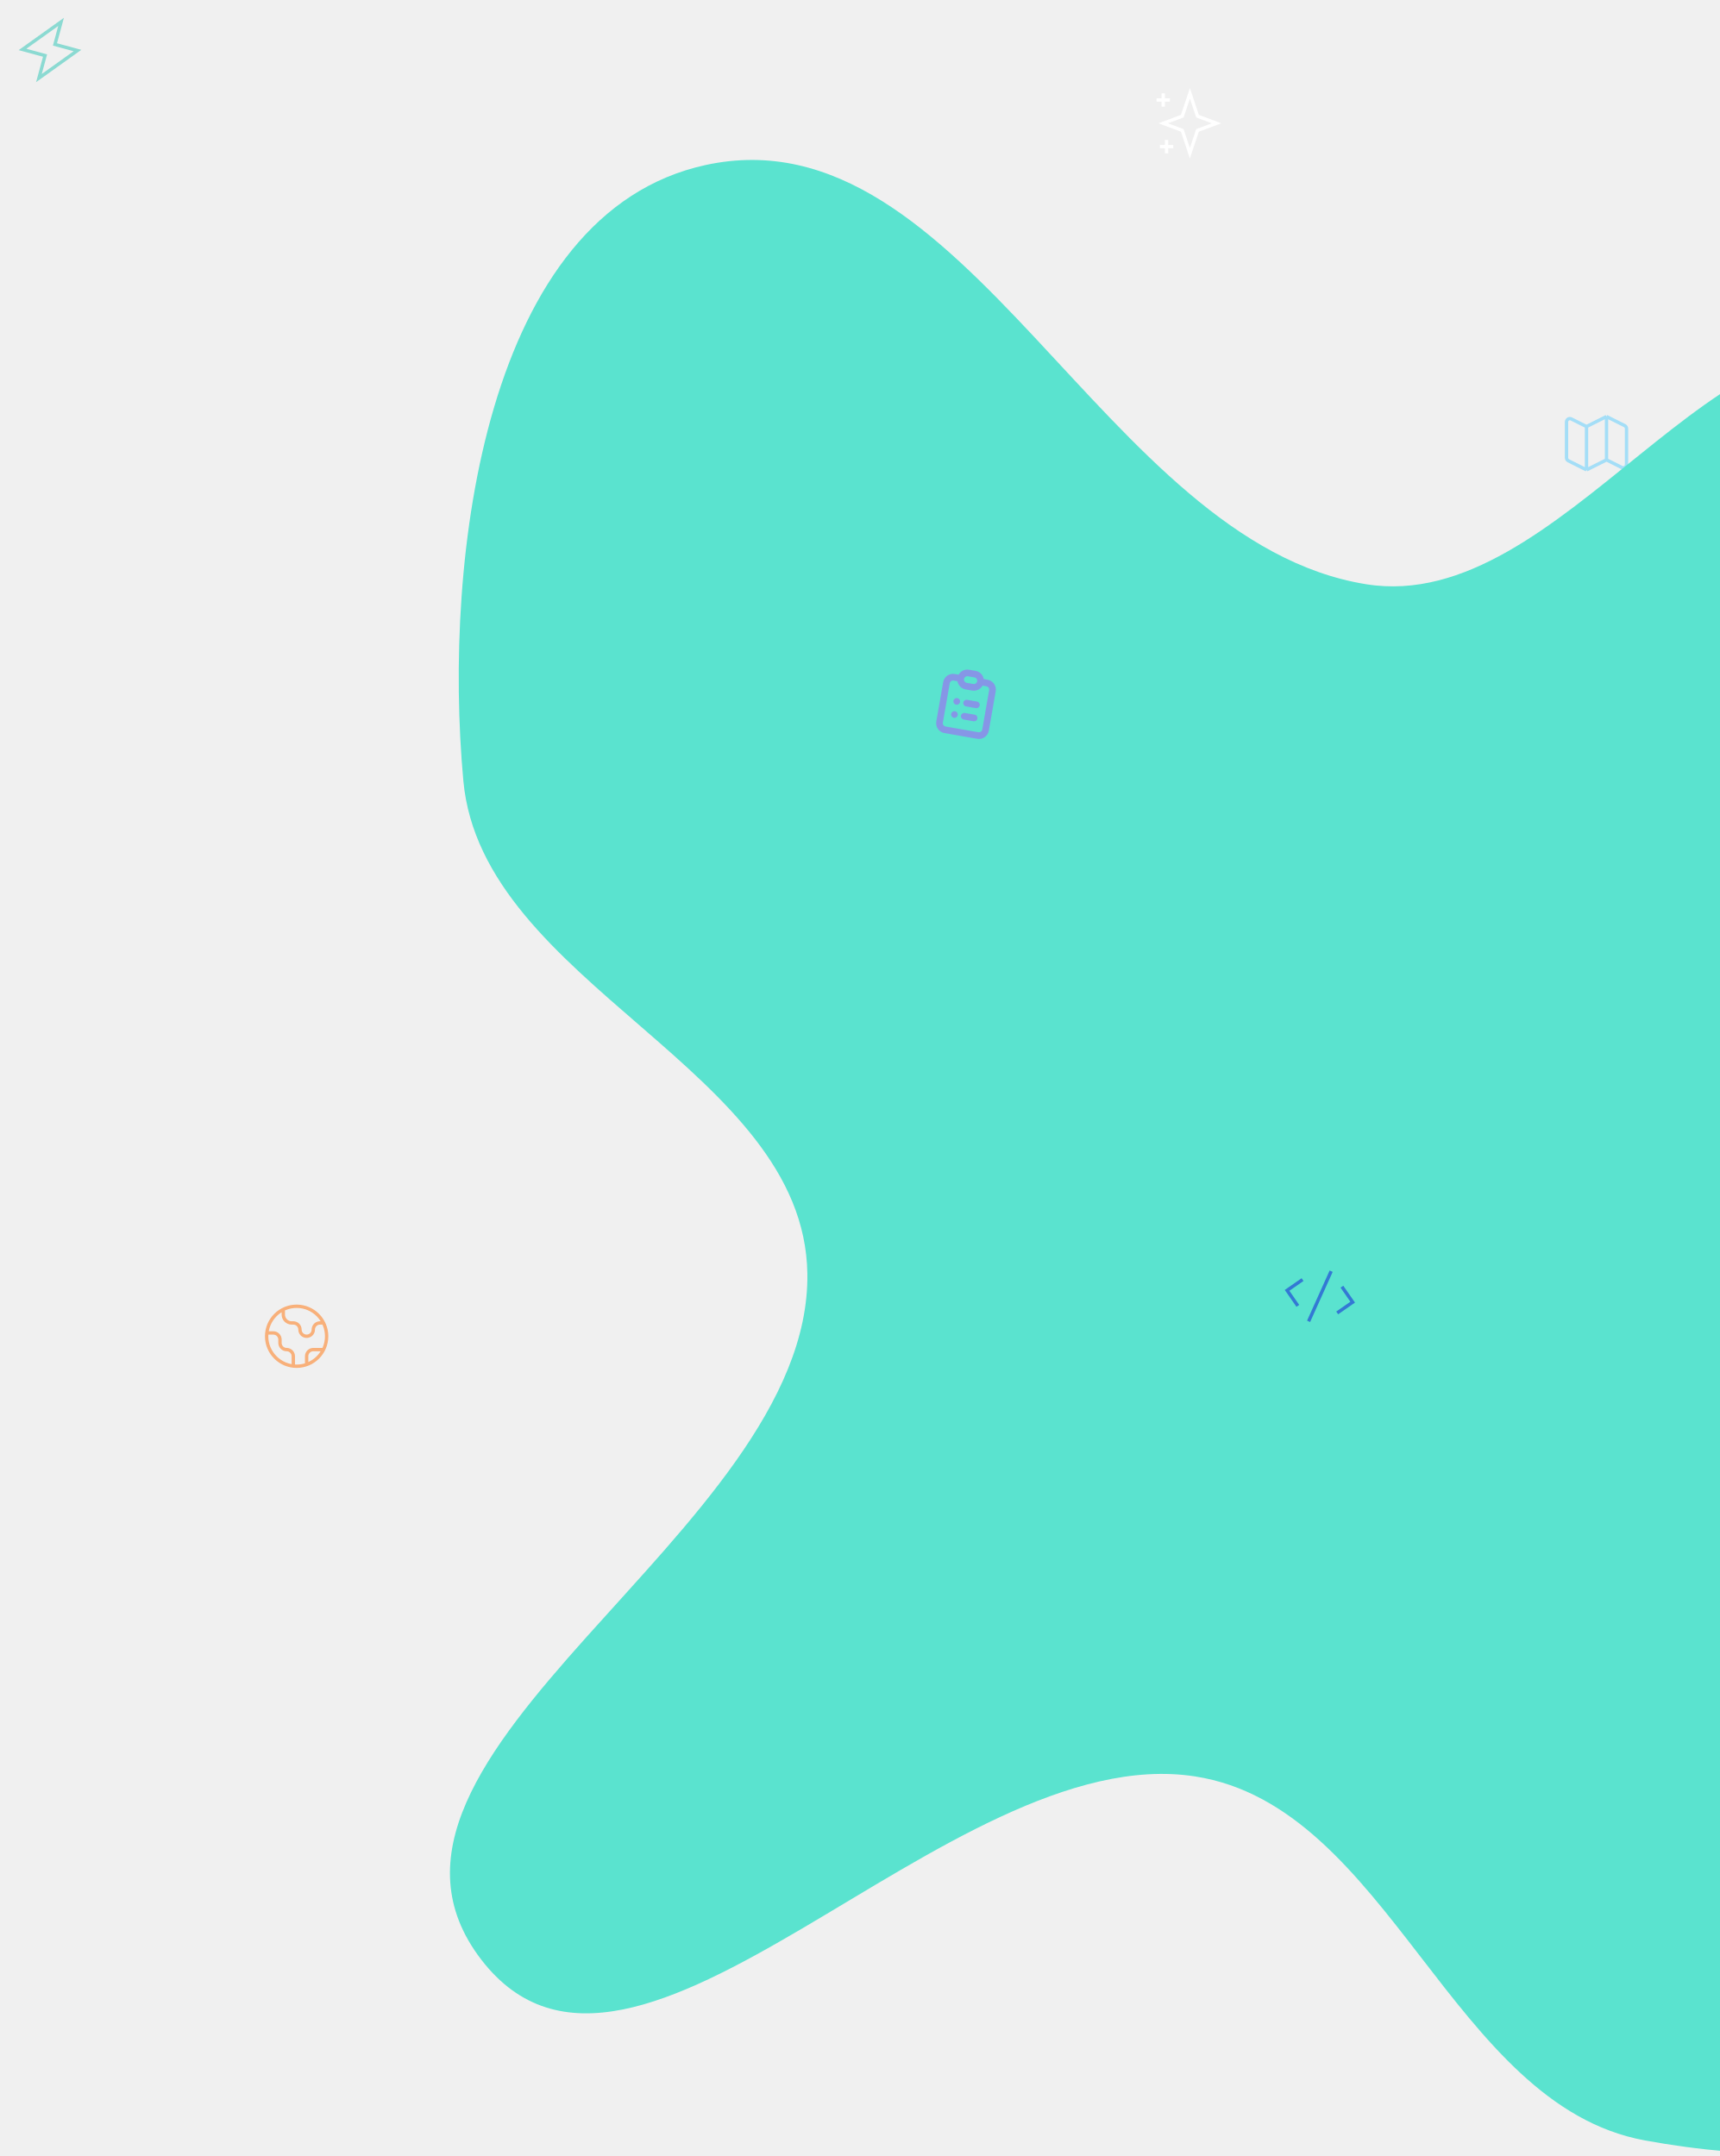
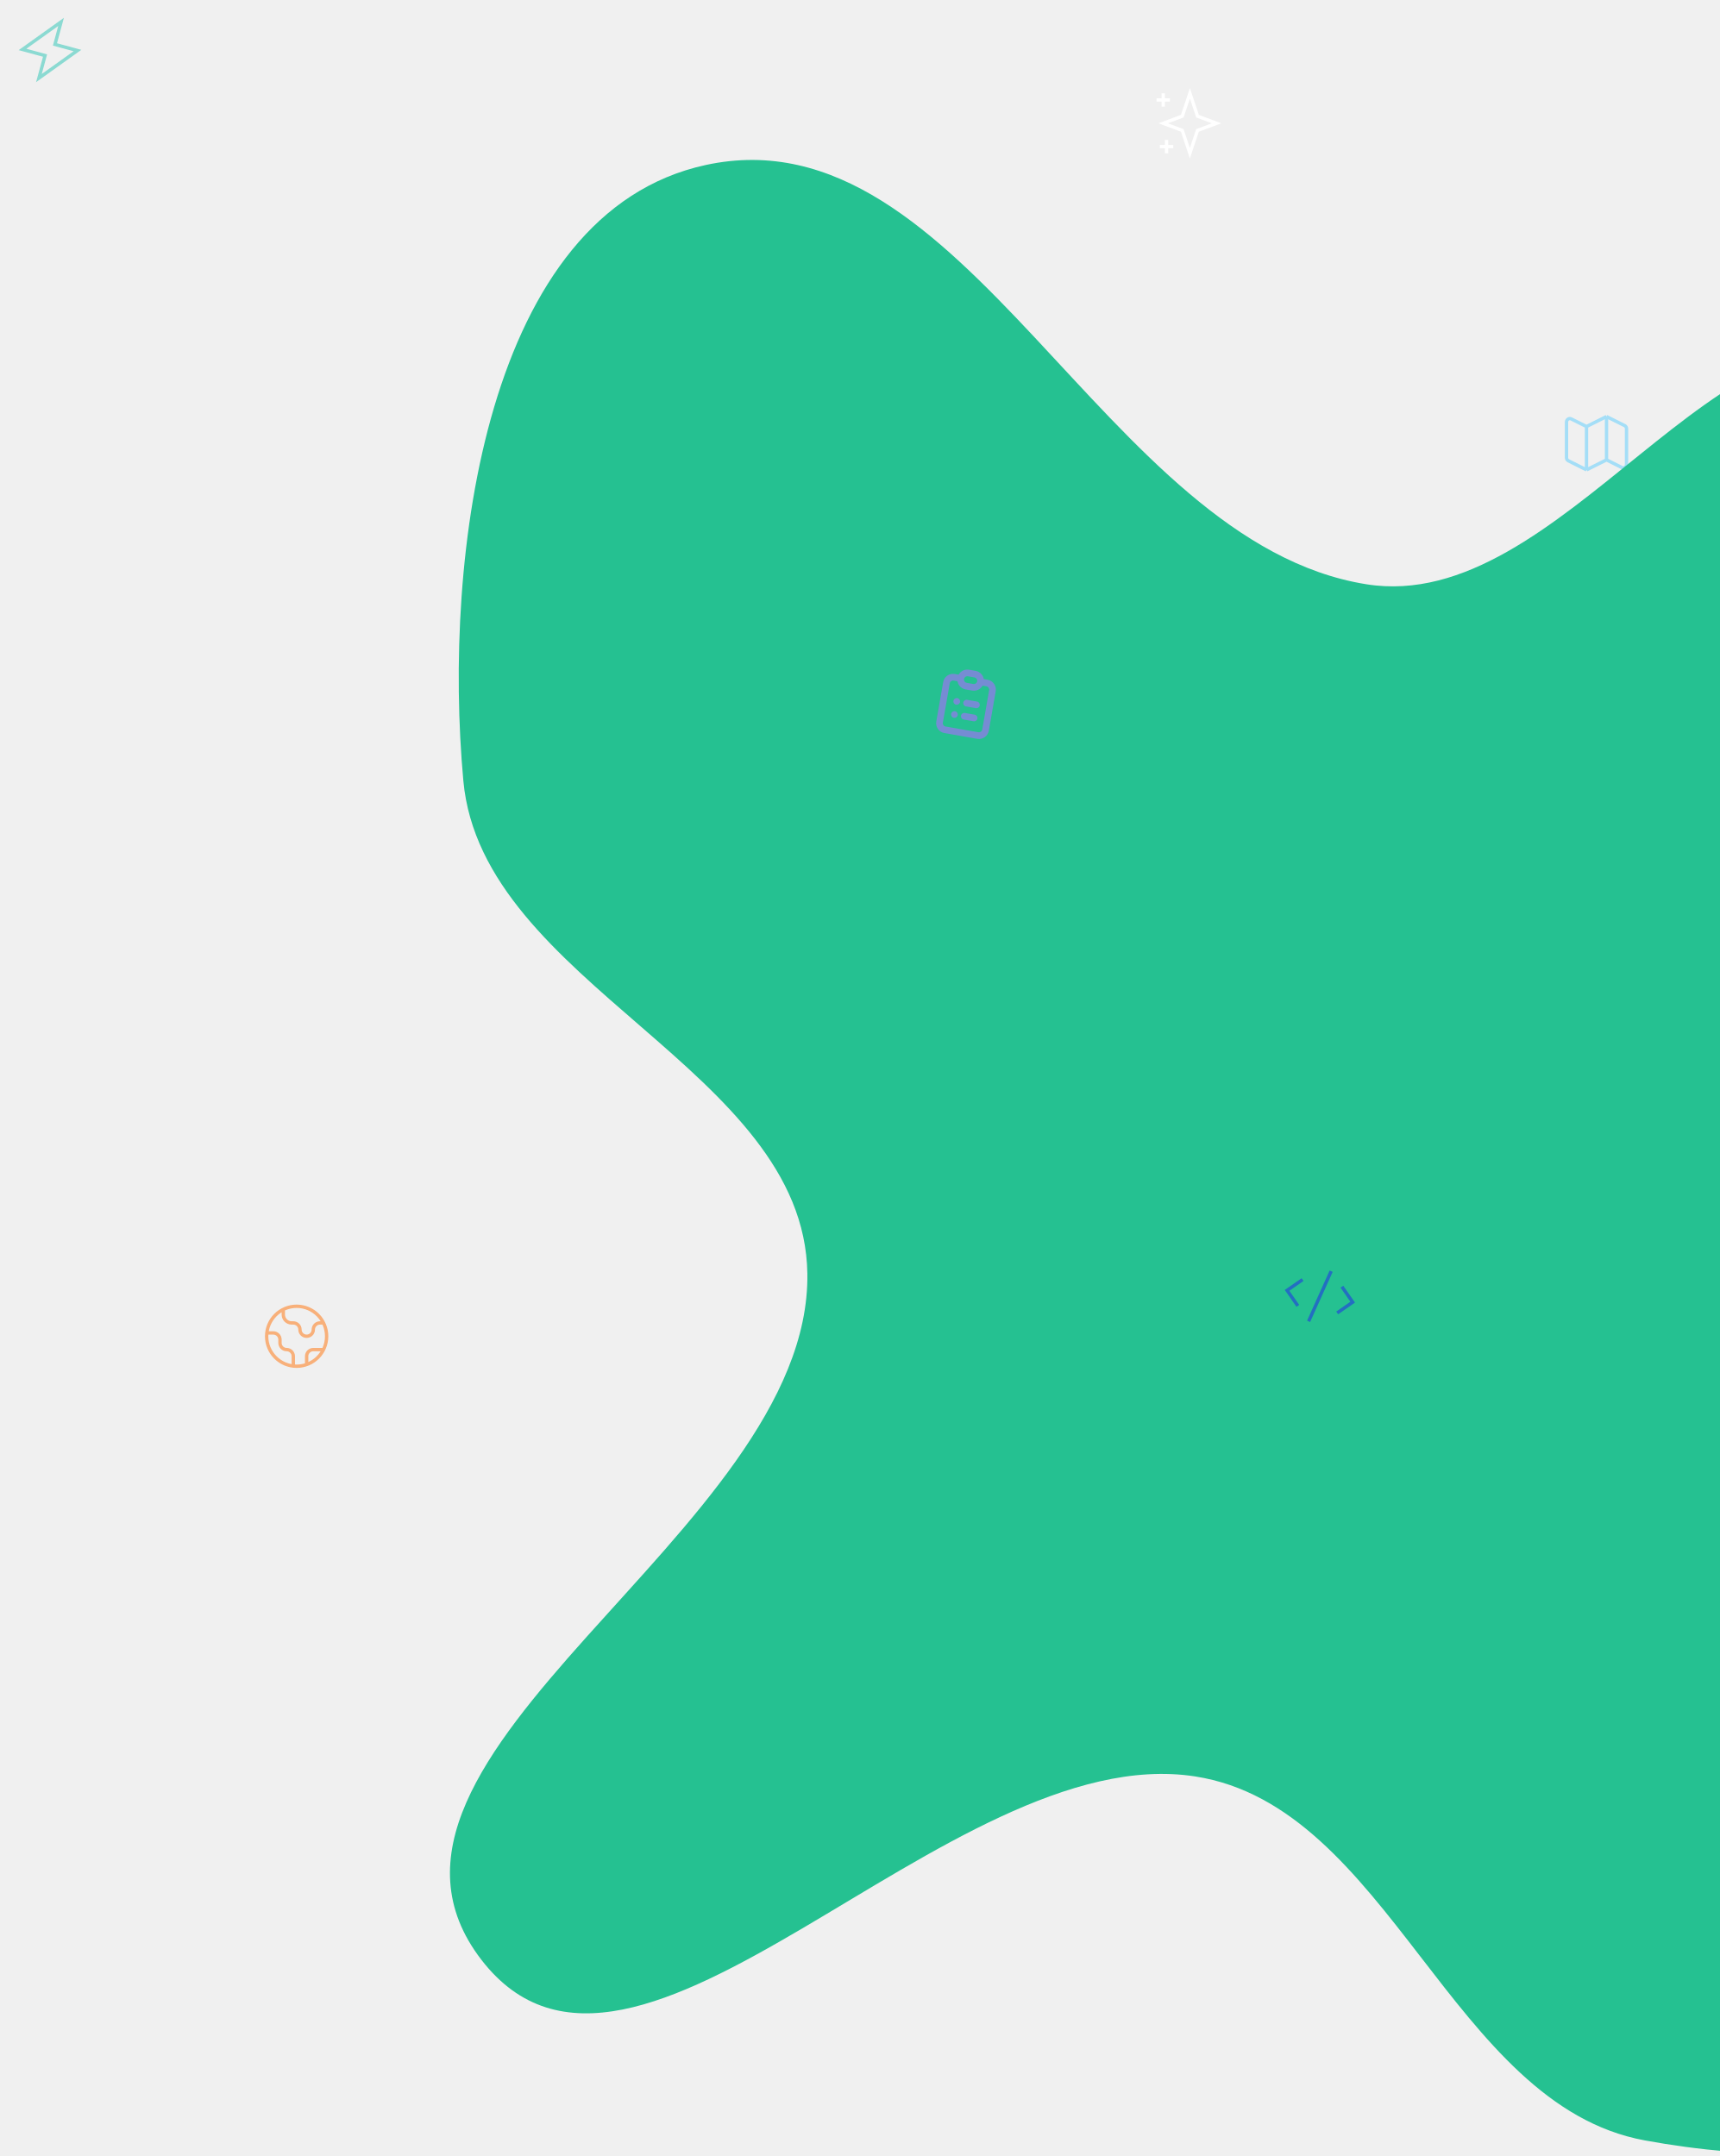
<svg xmlns="http://www.w3.org/2000/svg" width="516" height="647" viewBox="0 0 516 647" fill="none">
  <g opacity="0.7">
    <path d="M476 141L470.553 138.276C470.214 138.107 470 137.761 470 137.382V126.618C470 125.875 470.782 125.391 471.447 125.724L476 128M476 141L482 138M476 141V128M482 138L486.553 140.276C487.218 140.609 488 140.125 488 139.382V128.618C488 128.239 487.786 127.893 487.447 127.724L482 125M482 138V125M482 125L476 128" stroke="#83D6F9" strokeWidth="2" strokeLinecap="round" strokeLinejoin="round" />
  </g>
-   <path fill-rule="evenodd" clipRule="evenodd" d="M409.961 175.335C331.065 162.762 289.75 32.534 211.686 49.526C145.676 63.895 132.84 167.04 139.017 234.313C144.627 295.403 241.291 320.825 242.23 382.165C243.418 459.727 97.08 526.689 144.437 588.127C190.358 647.703 284.235 521.552 358.564 533.091C416.908 542.149 435.364 631.595 493.427 642.307C558.205 654.258 637.582 642.444 680.521 592.49C723.469 542.525 712.425 465.006 701.709 399.996C692.871 346.378 647.715 309.207 625.641 259.551C603.246 209.171 622.754 126.903 571.397 106.85C515.821 85.149 468.88 184.725 409.961 175.335Z" fill="#5AE3CF" />
+   <path fill-rule="evenodd" clipRule="evenodd" d="M409.961 175.335C331.065 162.762 289.75 32.534 211.686 49.526C145.676 63.895 132.84 167.04 139.017 234.313C144.627 295.403 241.291 320.825 242.23 382.165C243.418 459.727 97.08 526.689 144.437 588.127C190.358 647.703 284.235 521.552 358.564 533.091C416.908 542.149 435.364 631.595 493.427 642.307C558.205 654.258 637.582 642.444 680.521 592.49C723.469 542.525 712.425 465.006 701.709 399.996C692.871 346.378 647.715 309.207 625.641 259.551C603.246 209.171 622.754 126.903 571.397 106.85C515.821 85.149 468.88 184.725 409.961 175.335Z" fill="#25C191" />
  <g opacity="0.7">
    <path d="M80.055 400H82C83.104 400 84 400.895 84 402V403C84 404.105 84.895 405 86 405C87.104 405 88 405.895 88 407V409.945M85 392.936V394.5C85 395.881 86.119 397 87.5 397H88C89.104 397 90 397.895 90 399C90 400.105 90.895 401 92 401C93.104 401 94 400.105 94 399C94 397.895 94.895 397 96 397L97.064 397M92 409.488V407C92 405.895 92.895 405 94 405H97.064M98 401C98 405.971 93.97 410 89 410C84.029 410 80 405.971 80 401C80 396.029 84.029 392 89 392C93.97 392 98 396.029 98 401Z" stroke="#FB9447" strokeWidth="2" strokeLinecap="round" strokeLinejoin="round" />
  </g>
  <g opacity="0.7" clip-path="url(#clip0_5_32)">
    <path d="M290.172 210.015C289.628 209.92 289.11 210.284 289.015 210.828C288.92 211.372 289.283 211.89 289.827 211.985L290.172 210.015ZM292.783 212.502C293.327 212.597 293.845 212.234 293.94 211.69C294.035 211.146 293.671 210.627 293.127 210.532L292.783 212.502ZM289.483 213.955C288.939 213.86 288.42 214.224 288.325 214.768C288.23 215.312 288.594 215.83 289.138 215.925L289.483 213.955ZM292.093 216.442C292.637 216.538 293.155 216.174 293.25 215.63C293.346 215.086 292.982 214.568 292.438 214.472L292.093 216.442ZM287.217 209.498C286.673 209.403 286.155 209.766 286.06 210.31C285.965 210.854 286.328 211.373 286.872 211.468L287.217 209.498ZM286.882 211.47C287.426 211.565 287.944 211.201 288.04 210.657C288.135 210.113 287.771 209.595 287.227 209.499L286.882 211.47ZM286.528 213.438C285.984 213.343 285.465 213.706 285.37 214.25C285.275 214.794 285.639 215.313 286.183 215.408L286.528 213.438ZM286.193 215.41C286.737 215.505 287.255 215.141 287.35 214.597C287.445 214.053 287.081 213.535 286.537 213.44L286.193 215.41ZM296.772 207.109L294.703 218.93L296.673 219.274L298.742 207.454L296.772 207.109ZM293.546 219.742L283.695 218.018L283.351 219.988L293.201 221.712L293.546 219.742ZM282.883 216.861L284.952 205.04L282.982 204.696L280.913 216.516L282.883 216.861ZM286.109 204.228L288.079 204.573L288.424 202.603L286.454 202.258L286.109 204.228ZM293.989 205.607L295.959 205.952L296.304 203.982L294.334 203.637L293.989 205.607ZM283.695 218.018C283.151 217.923 282.788 217.405 282.883 216.861L280.913 216.516C280.627 218.148 281.719 219.703 283.351 219.988L283.695 218.018ZM294.703 218.93C294.608 219.474 294.09 219.837 293.546 219.742L293.201 221.712C294.833 221.998 296.388 220.906 296.673 219.274L294.703 218.93ZM298.742 207.454C299.028 205.822 297.936 204.267 296.304 203.982L295.959 205.952C296.503 206.047 296.867 206.565 296.772 207.109L298.742 207.454ZM284.952 205.04C285.047 204.496 285.565 204.133 286.109 204.228L286.454 202.258C284.822 201.972 283.267 203.064 282.982 204.696L284.952 205.04ZM289.827 211.985L292.783 212.502L293.127 210.532L290.172 210.015L289.827 211.985ZM289.138 215.925L292.093 216.442L292.438 214.472L289.483 213.955L289.138 215.925ZM290.394 202.947L292.364 203.292L292.709 201.322L290.739 200.977L290.394 202.947ZM292.019 205.262L290.049 204.917L289.704 206.887L291.675 207.232L292.019 205.262ZM290.049 204.917C289.505 204.822 289.141 204.304 289.237 203.76L287.267 203.415C286.981 205.047 288.072 206.602 289.704 206.887L290.049 204.917ZM293.177 204.45C293.082 204.994 292.563 205.357 292.019 205.262L291.675 207.232C293.307 207.518 294.861 206.426 295.147 204.794L293.177 204.45ZM292.364 203.292C292.908 203.387 293.272 203.906 293.177 204.45L295.147 204.794C295.432 203.162 294.341 201.608 292.709 201.322L292.364 203.292ZM290.739 200.977C289.107 200.692 287.552 201.783 287.267 203.415L289.237 203.76C289.332 203.216 289.85 202.852 290.394 202.947L290.739 200.977ZM286.872 211.468L286.882 211.47L287.227 209.499L287.217 209.498L286.872 211.468ZM286.183 215.408L286.193 215.41L286.537 213.44L286.528 213.438L286.183 215.408Z" fill="#9975F0" />
  </g>
  <g opacity="0.7" clip-path="url(#clip1_5_32)">
    <path d="M16.488 13.331L18.319 6.575L6.755 14.838L13.512 16.669L11.681 23.425L23.245 15.162L16.488 13.331Z" stroke="#5FD0C4" strokeWidth="2" strokeLinecap="round" strokeLinejoin="round" />
  </g>
  <path d="M349 28V32M347 30H351M350 42V46M348 44H352M357 28L359.286 34.857L365 37L359.286 39.143L357 46L354.714 39.143L349 37L354.714 34.857L357 28Z" stroke="white" strokeWidth="2" strokeLinecap="round" strokeLinejoin="round" />
  <g opacity="0.7" clip-path="url(#clip2_5_32)">
    <path d="M392.616 396.52L399.384 381.48M402.613 386.125L405.842 390.77L401.197 393.999M389.387 391.875L386.158 387.23L390.803 384.001" stroke="#224BD5" strokeWidth="2" strokeLinecap="round" strokeLinejoin="round" />
  </g>
  <defs>
    <clipPath id="clip0_5_32">
      <rect width="24" height="24" fill="white" transform="translate(280.248 197.111) rotate(9.92792)" />
    </clipPath>
    <clipPath id="clip1_5_32">
      <rect width="24" height="24" fill="white" transform="translate(6.55664 0.278931) rotate(15.1633)" />
    </clipPath>
    <clipPath id="clip2_5_32">
      <rect width="24" height="24" fill="white" transform="translate(386.313 375.066) rotate(10.1939)" />
    </clipPath>
  </defs>
</svg>
